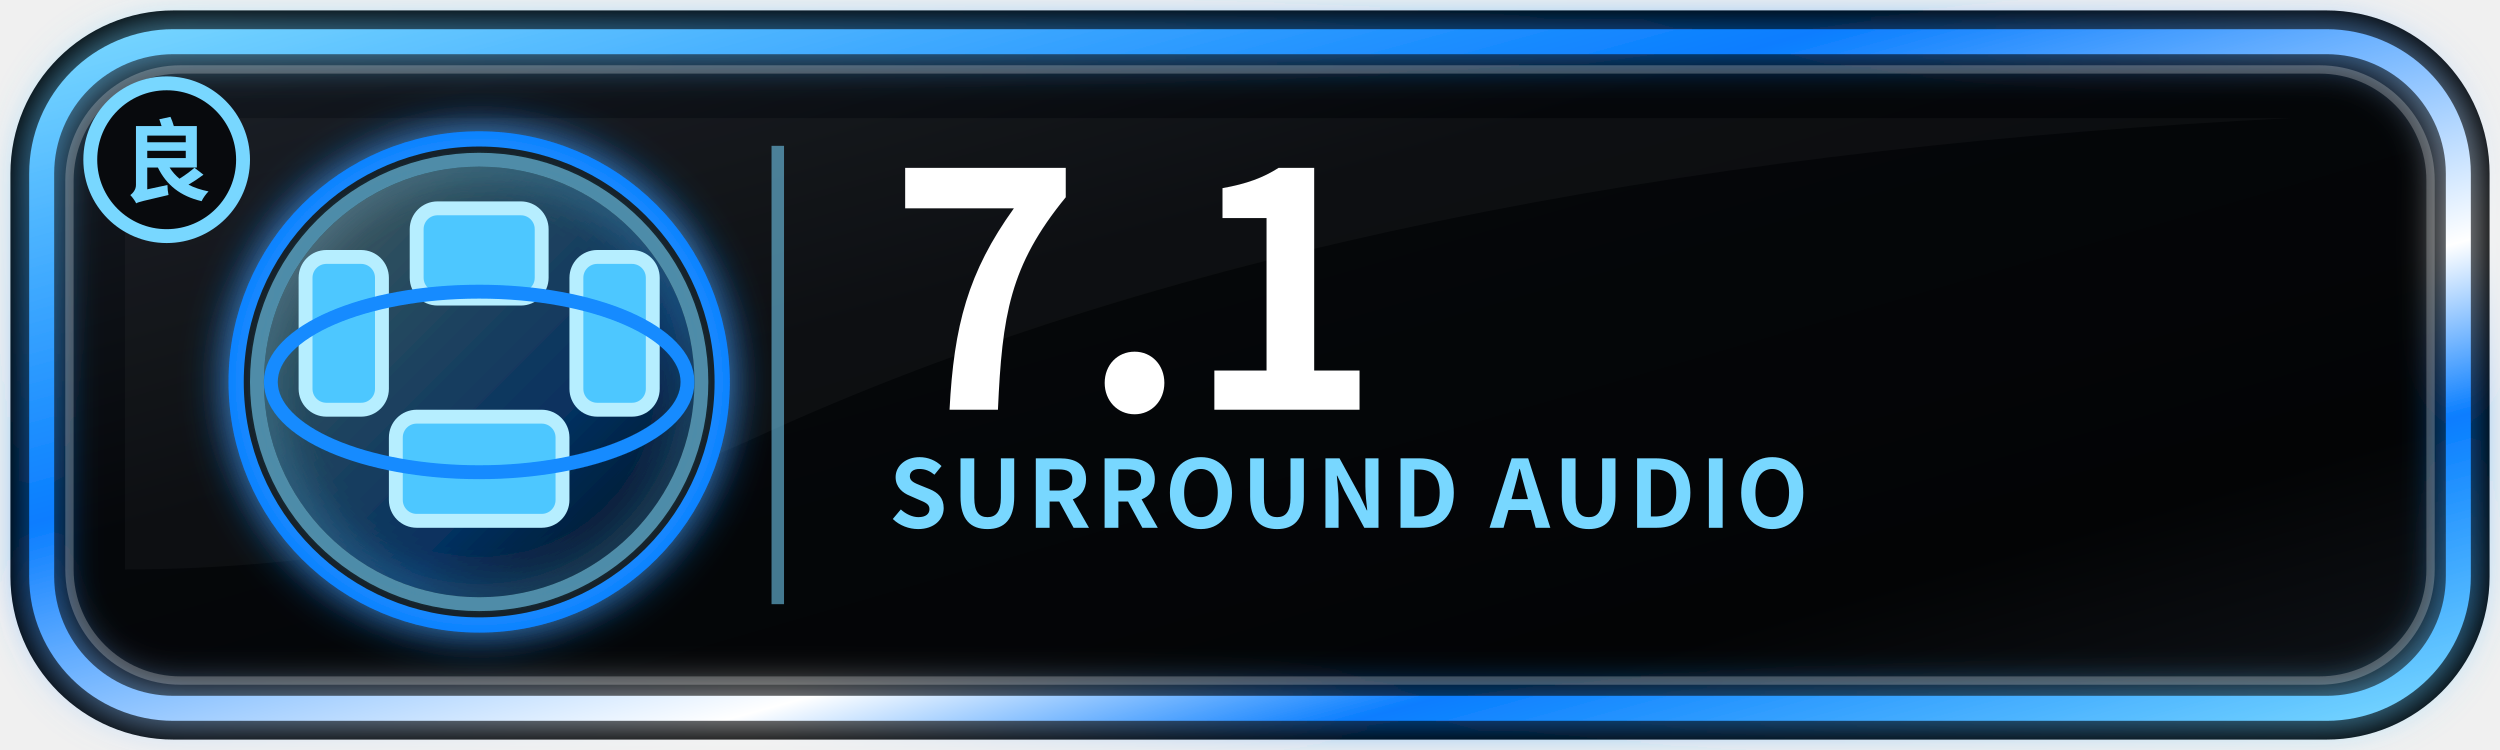
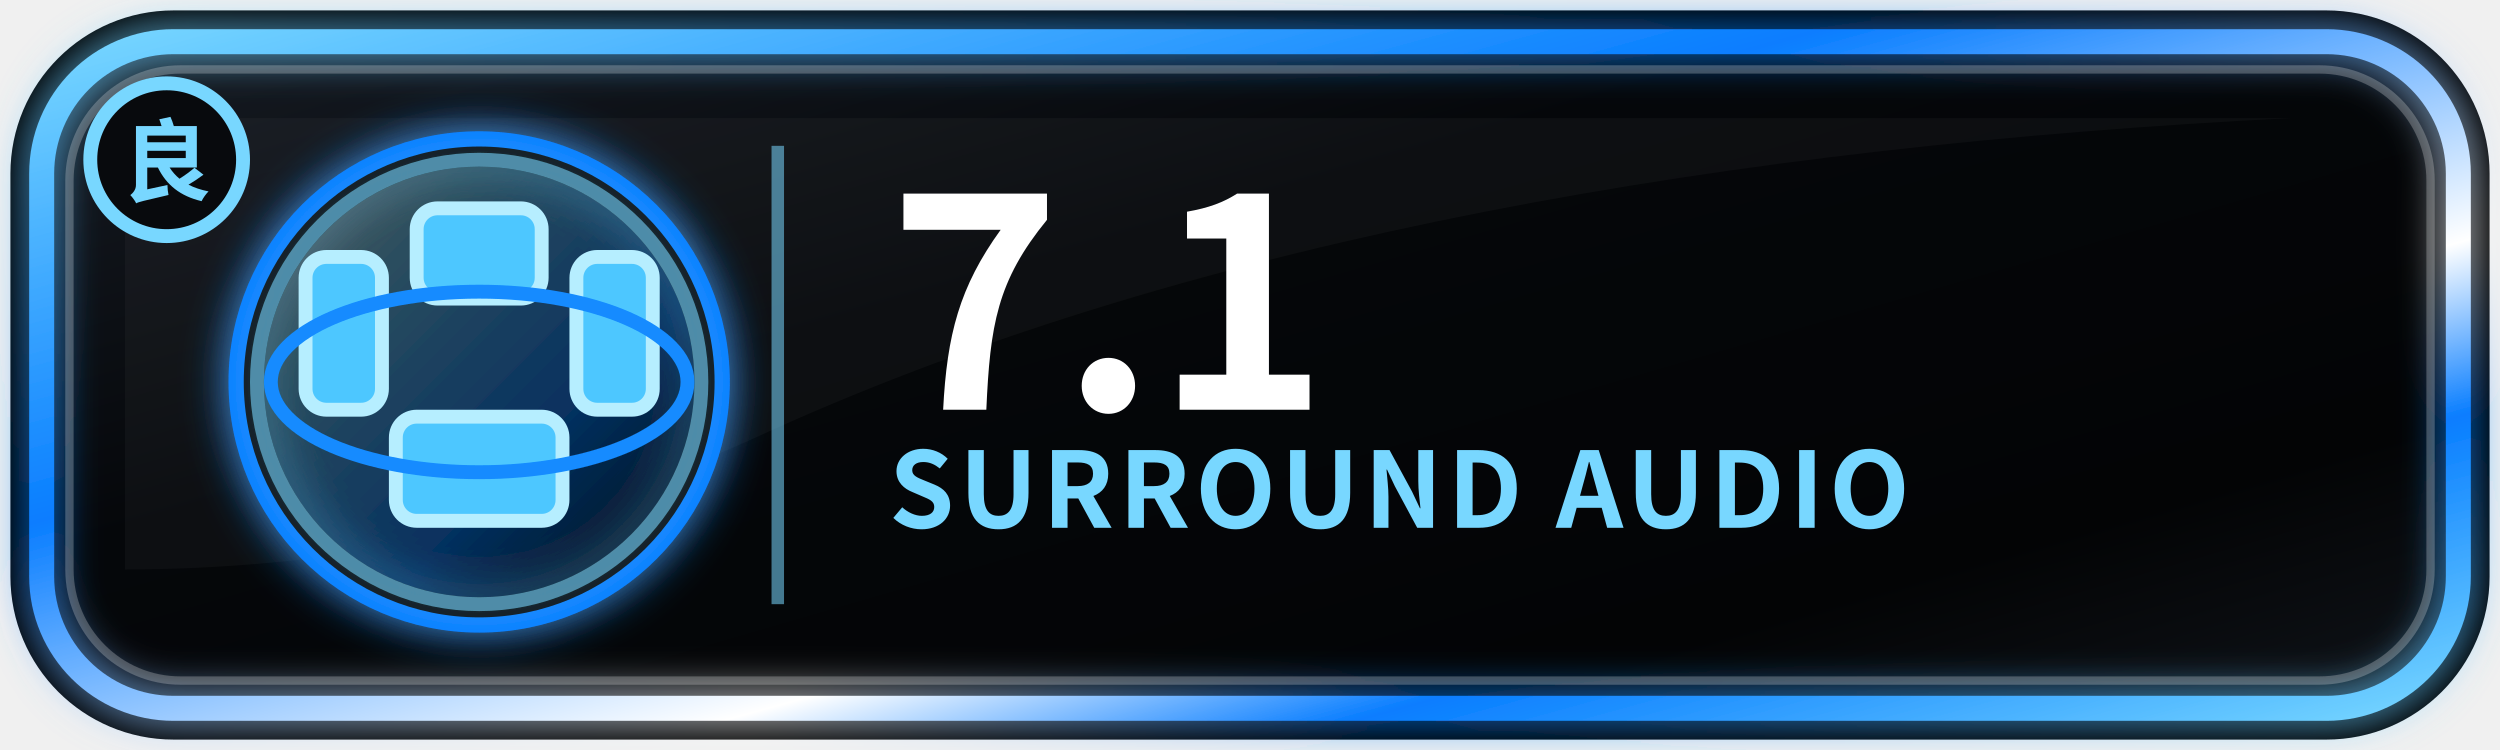
<svg xmlns="http://www.w3.org/2000/svg" width="360" height="108" viewBox="0 0 360 108">
  <defs>
    <linearGradient id="bg" x1="0" y1="0" x2="1" y2="1">
      <stop offset="0" stop-color="#171C24" />
      <stop offset=".38" stop-color="#05070A" />
      <stop offset=".78" stop-color="#030405" />
      <stop offset="1" stop-color="#11151B" />
    </linearGradient>
    <linearGradient id="edge" x1="0" y1="0" x2="1" y2="1">
      <stop offset="0" stop-color="#78D7FF" />
      <stop offset=".36" stop-color="#087DFF" />
      <stop offset=".65" stop-color="#FFFFFF" />
      <stop offset=".78" stop-color="#087DFF" />
      <stop offset="1" stop-color="#78D7FF" />
    </linearGradient>
    <linearGradient id="iconFill" x1="0" y1="0" x2="1" y2="1">
      <stop offset="0" stop-color="#FFFFFF" />
      <stop offset=".25" stop-color="#78D7FF" />
      <stop offset=".65" stop-color="#087DFF" />
      <stop offset="1" stop-color="#0B0D12" />
    </linearGradient>
    <linearGradient id="gold" x1="0" y1="0" x2="1" y2="1">
      <stop offset="0" stop-color="#FFF1A8" />
      <stop offset=".3" stop-color="#FFD45E" />
      <stop offset=".72" stop-color="#B56A00" />
      <stop offset="1" stop-color="#FFF1A8" />
    </linearGradient>
    <filter id="glow" x="-40%" y="-40%" width="180%" height="180%">
      <feGaussianBlur stdDeviation="3" result="b" />
      <feMerge>
        <feMergeNode in="b" />
        <feMergeNode in="SourceGraphic" />
      </feMerge>
    </filter>
    <filter id="soft" x="-20%" y="-20%" width="140%" height="140%">
      <feGaussianBlur stdDeviation="1.2" />
    </filter>
  </defs>
  <rect x="3" y="3" width="354" height="102" rx="22" fill="url(#bg)" stroke="#000000" stroke-width="3" />
  <rect x="6" y="6" width="348" height="96" rx="19" fill="none" stroke="url(#edge)" stroke-width="3.6" filter="url(#glow)" />
  <rect x="10" y="10" width="340" height="88" rx="16" fill="none" stroke="#FFFFFF" stroke-opacity=".24" stroke-width="1.2" />
  <path d="M18 17H330C250 21 173 34 111 62C79 77 45 82 18 82Z" fill="#FFFFFF" opacity=".035" />
  <circle cx="24" cy="23" r="11" fill="#080A0D" stroke="#78D7FF" stroke-width="2" />
  <text x="24" y="28" text-anchor="middle" font-family="Noto Sans CJK SC,Arial,sans-serif" font-size="13" font-weight="900" fill="#78D7FF">良</text>
  <g filter="url(#glow)">
    <circle cx="69" cy="55" r="35" fill="#05070A" stroke="#087DFF" stroke-width="2.2" />
    <circle cx="69" cy="55" r="31" fill="url(#iconFill)" opacity=".34" />
    <circle cx="69" cy="55" r="32" fill="none" stroke="#78D7FF" stroke-opacity=".58" stroke-width="2" filter="url(#glow)" />
    <rect x="44" y="37" width="11" height="22" rx="3" fill="#4EC7FF" stroke="#B6EEFF" stroke-width="2" />
    <rect x="83" y="37" width="11" height="22" rx="3" fill="#4EC7FF" stroke="#B6EEFF" stroke-width="2" />
    <rect x="60" y="30" width="18" height="13" rx="3" fill="#4EC7FF" stroke="#B6EEFF" stroke-width="2" />
    <rect x="57" y="60" width="24" height="15" rx="3" fill="#4EC7FF" stroke="#B6EEFF" stroke-width="2" />
    <ellipse cx="69" cy="55" rx="30" ry="13" fill="none" stroke="#128BFF" stroke-width="2" />
  </g>
  <path d="M112 21v66" stroke="#78D7FF" stroke-opacity=".55" stroke-width="1.8" />
-   <text x="128" y="59" font-family="Noto Sans CJK SC,Arial,sans-serif" font-size="47" font-weight="900" fill="#FFFFFF">7.1</text>
-   <text x="128" y="76" font-family="Noto Sans CJK SC,Arial,sans-serif" font-size="13.5" font-weight="800" letter-spacing=".7" fill="#78D7FF">SURROUND AUDIO</text>
+   <text x="128" y="59" font-family="Noto Sans CJK SC,Arial,sans-serif" font-size="42" font-weight="900" fill="#FFFFFF">7.1</text>
+   <text x="128" y="76" font-family="Noto Sans CJK SC,Arial,sans-serif" font-size="15.1" font-weight="800" letter-spacing=".7" fill="#78D7FF">SURROUND AUDIO</text>
</svg>
